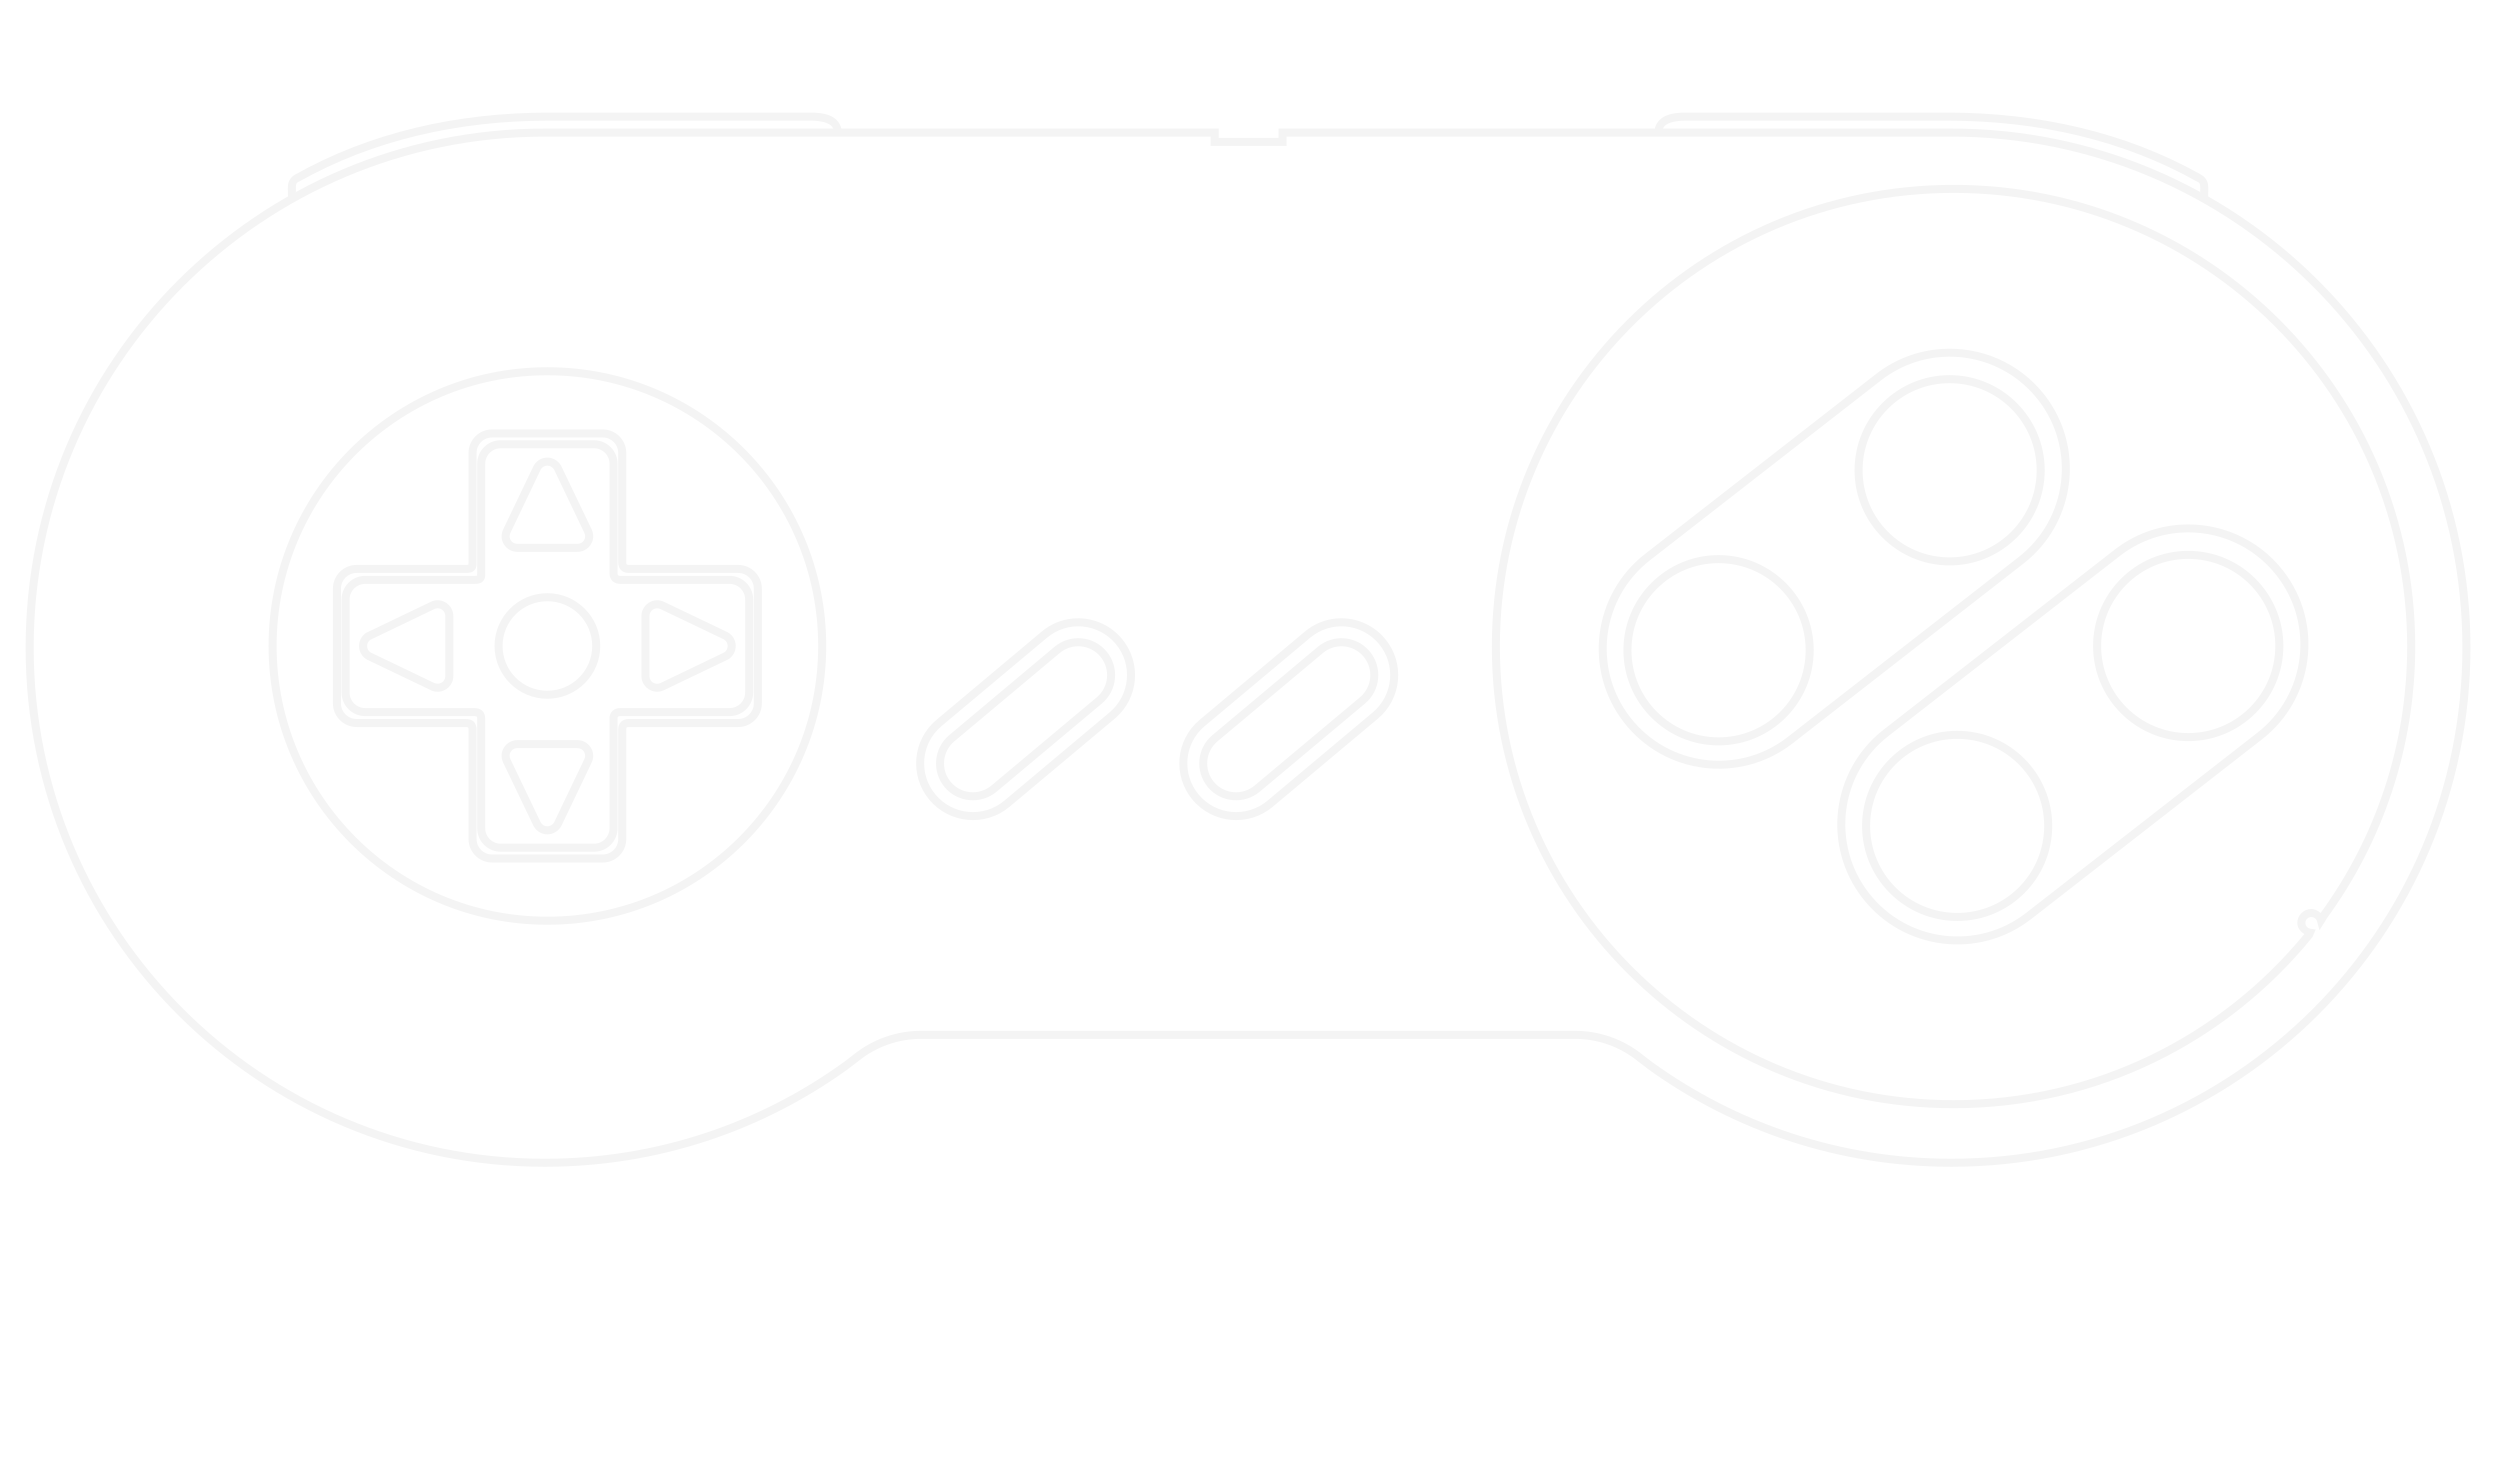
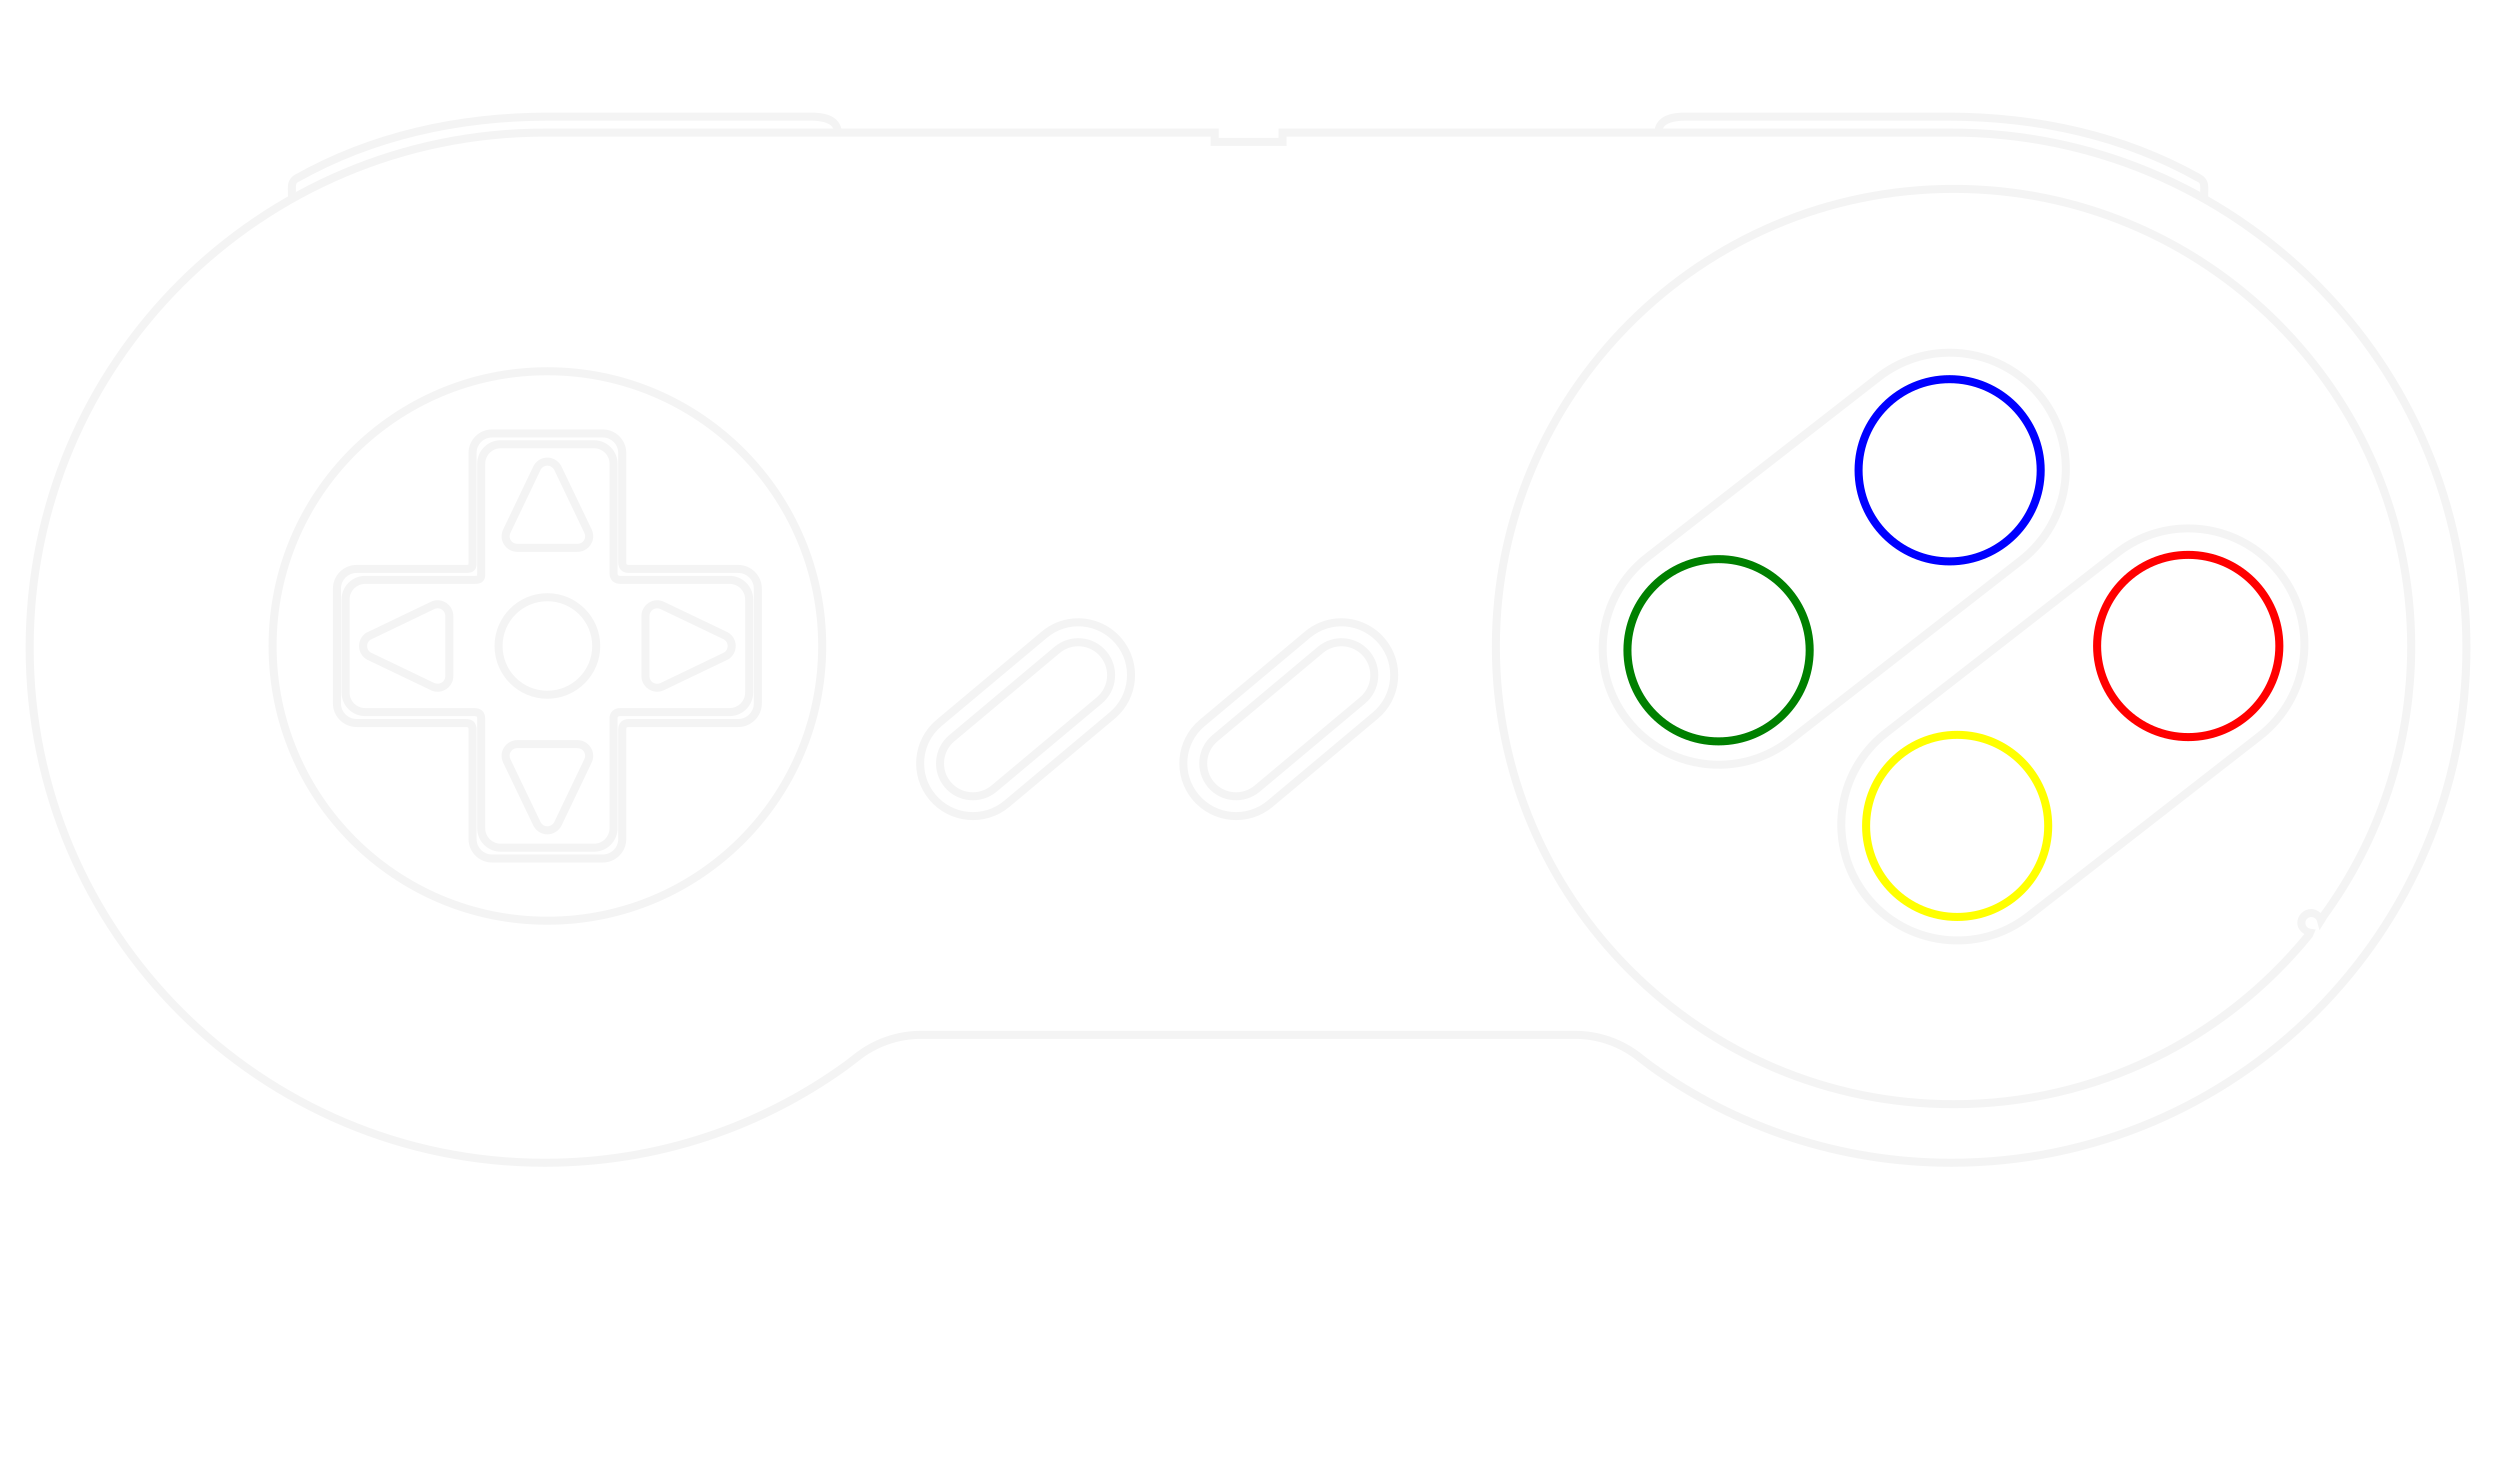
- <svg xmlns="http://www.w3.org/2000/svg" version="1.2" baseProfile="tiny" id="Layer_3" x="0px" y="0px" width="598.189px" height="350.26px" viewBox="0 0 598.189 350.26" xml:space="preserve">
+ <svg xmlns="http://www.w3.org/2000/svg" version="1.2" id="Layer_3" x="0px" y="0px" width="598.189px" height="350.26px" viewBox="0 0 598.189 350.26" xml:space="preserve">
+   <defs id="defs28" />
  <path id="path3" fill="#F4F4F4" d="M131.387,26.941c-22.057,0-42.807,4.733-60.807,14.856c-0.007,0.004-0.022-0.004-0.03,0v0.03  c-0.983,0.542-1.52,1.496-1.628,2.435c-0.109,0.954,0,1.939,0,3.218h1.925c0-1.383-0.098-2.417-0.03-3.007  c0.068-0.59,0.095-0.689,0.662-0.992h0.03c17.677-9.946,38.082-14.616,59.878-14.616h62.638c1.36,0,2.875,0.173,3.909,0.632  c1.034,0.459,1.563,0.988,1.563,2.255h1.925c0-1.977-1.232-3.375-2.707-4.03c-1.481-0.654-3.205-0.782-4.696-0.782h-62.641H131.387z  " />
  <path id="path5" fill="#F4F4F4" d="M130.357,30.76C61.765,30.76,6.131,86.365,6.131,154.957  c0,68.594,55.634,124.226,124.226,124.226c27.078,0,52.123-8.655,72.535-23.366l0.03-0.03l2.556-1.955v-0.03h0.029  c4.11-3.281,9.304-5.231,14.976-5.231h45.83h64.626h45.83c5.674,0,10.867,1.95,14.976,5.231h0.03v0.03l2.556,1.955l0.03,0.03  c20.411,14.711,45.457,23.366,72.534,23.366c68.595,0,124.227-55.634,124.227-124.226c0-68.594-55.635-124.197-124.227-124.197  H331.873h-24.991h-0.961v0.962v1.263h-14.314v-1.263V30.76h-0.962h-25.261H130.36H130.357z M130.357,32.685H265.38h24.298v1.264  v0.962h0.962h16.238h0.963v-0.962v-1.264h24.028h135.022c67.556,0,122.301,54.721,122.301,122.272  c0,67.555-54.749,122.301-122.301,122.301c-26.657,0-51.299-8.531-71.393-23.006h-0.029l-2.526-1.954  c-4.438-3.543-10.062-5.653-16.179-5.653h-45.83H266.31h-45.831c-6.117,0-11.741,2.11-16.178,5.653l-2.526,1.954h-0.03  c-20.084,14.483-44.719,23.01-71.385,23.01c-67.552,0-122.301-54.746-122.301-122.301c0-67.552,54.75-122.272,122.301-122.272  L130.357,32.685z" />
  <path id="path7" fill="#F4F4F4" d="M403.241,26.941c-1.495,0-3.217,0.127-4.691,0.782c-1.474,0.655-2.706,2.053-2.706,4.03h1.925  c0-1.267,0.529-1.796,1.563-2.255c1.029-0.459,2.541-0.632,3.907-0.632h62.637c21.793,0,42.197,4.669,59.874,14.616h0.031  c0.566,0.303,0.594,0.402,0.661,0.992c0.068,0.591-0.03,1.624-0.03,3.007h1.925c0-1.279,0.109-2.264,0-3.218  c-0.108-0.94-0.645-1.894-1.624-2.436c-0.007-0.004,0.007-0.027,0-0.03c-0.008-0.004-0.022,0.004-0.029,0  c-18.006-10.123-38.754-14.856-60.81-14.856h-62.641H403.241z" />
  <path id="circle9" fill="#F4F4F4" d="M130.963,87.868c-36.827,0-66.7,29.874-66.7,66.7c0,36.827,29.874,66.701,66.7,66.701  c36.827,0,66.731-29.876,66.731-66.701C197.694,117.741,167.791,87.868,130.963,87.868z M130.963,89.792  c35.787,0,64.807,28.99,64.807,64.775c0,35.786-29.02,64.776-64.807,64.776s-64.776-28.99-64.776-64.776  C66.188,118.78,95.178,89.792,130.963,89.792z" />
  <path id="path11" fill="#F4F4F4" d="M119.801,105.34c-3.101,0-5.624,2.524-5.624,5.624v26.223c0,0.511-0.074,0.657,0,0.572  c0.074-0.086,0.001,0.029-0.631,0.029H87.382c-3.1,0-5.654,2.524-5.654,5.624v22.314c0,3.1,2.554,5.624,5.654,5.624h26.073  c0.457,0,0.606,0.098,0.631,0.12c0.025,0.022,0.091,0.113,0.091,0.511v26.193c0,3.102,2.523,5.624,5.624,5.624h22.344  c3.1,0,5.624-2.522,5.624-5.624v-26.282c0-0.294,0.048-0.351,0.09-0.391c0.042-0.041,0.183-0.15,0.571-0.15h26.133  c3.1,0,5.654-2.523,5.654-5.624v-22.314c0-3.1-2.554-5.624-5.654-5.624h-26.163c-0.32,0-0.453-0.092-0.512-0.15  c-0.059-0.057-0.12-0.154-0.12-0.451v-26.222c0-3.101-2.524-5.624-5.624-5.624L119.801,105.34L119.801,105.34z M119.801,107.265  h22.344c2.06,0,3.699,1.639,3.699,3.699v26.223c0,0.678,0.21,1.361,0.692,1.835c0.481,0.473,1.179,0.691,1.864,0.691h26.164  c2.06,0,3.729,1.639,3.729,3.699v22.314c0,2.06-1.669,3.699-3.729,3.699H148.43c-0.714,0-1.404,0.217-1.895,0.691  c-0.491,0.476-0.692,1.13-0.692,1.775v26.283c0,2.061-1.638,3.699-3.699,3.699h-22.344c-2.06,0-3.699-1.639-3.699-3.699v-26.193  c0-0.705-0.193-1.44-0.722-1.925c-0.529-0.484-1.213-0.631-1.925-0.631H87.383c-2.061,0-3.729-1.639-3.729-3.699v-22.315  c0-2.06,1.669-3.699,3.729-3.699h26.163c0.828,0,1.568-0.108,2.075-0.691c0.507-0.584,0.481-1.244,0.481-1.834v-26.223  C116.103,108.903,117.741,107.265,119.801,107.265L119.801,107.265z" />
  <path id="path13" fill="#F4F4F4" d="M117.731,102.754c-3.101,0-5.624,2.523-5.624,5.624v26.223c0,0.511-0.075,0.626,0,0.542  c0.075-0.086,0,0.03-0.631,0.03H85.313c-3.1,0-5.654,2.552-5.654,5.653v27.484c0,3.102,2.554,5.654,5.654,5.654h26.073  c0.456,0,0.606,0.098,0.632,0.121c0.025,0.023,0.09,0.083,0.09,0.481v26.193c0,3.102,2.523,5.623,5.624,5.623h26.494  c3.1,0,5.624-2.521,5.624-5.623v-26.253c0-0.293,0.048-0.38,0.09-0.42c0.042-0.041,0.182-0.122,0.572-0.121h26.132  c3.1,0,5.653-2.553,5.653-5.654v-27.485c0-3.1-2.553-5.653-5.653-5.653h-26.164c-0.319,0-0.452-0.063-0.511-0.121  c-0.059-0.059-0.12-0.156-0.12-0.451v-26.223c0-3.1-2.523-5.624-5.624-5.624H117.731L117.731,102.754z M117.731,104.678h26.494  c2.06,0,3.699,1.639,3.699,3.699v26.223c0,0.677,0.21,1.361,0.692,1.834c0.481,0.472,1.178,0.662,1.865,0.662h26.163  c2.06,0,3.729,1.669,3.729,3.729v27.484c0,2.06-1.669,3.729-3.729,3.729h-26.132c-0.716,0-1.404,0.188-1.895,0.661  c-0.491,0.476-0.691,1.16-0.691,1.804v26.254c0,2.06-1.64,3.699-3.699,3.699h-26.494c-2.06,0-3.699-1.64-3.699-3.699v-26.193  c0-0.704-0.193-1.44-0.722-1.925c-0.529-0.485-1.213-0.601-1.925-0.601H85.314c-2.06,0-3.729-1.669-3.729-3.729v-27.485  c0-2.06,1.669-3.729,3.729-3.729h26.163c0.828,0,1.568-0.108,2.075-0.692c0.507-0.583,0.481-1.213,0.481-1.804v-26.223  C114.033,106.316,115.672,104.677,117.731,104.678L117.731,104.678z" />
  <path id="circle15" fill="#F4F4F4" d="M130.963,141.938c-6.97,0-12.63,5.661-12.63,12.63s5.661,12.63,12.63,12.63  c6.969,0,12.66-5.661,12.66-12.63S137.932,141.938,130.963,141.938z M130.963,143.863c5.929,0,10.736,4.776,10.736,10.706  c0,5.929-4.807,10.706-10.736,10.706s-10.706-4.777-10.706-10.706C120.257,148.639,125.034,143.863,130.963,143.863z" />
  <path id="path17" fill="#F4F4F4" d="M130.963,109.49c-1.408,0-2.639,0.796-3.278,1.955v0.03l-0.029,0.03l-7.277,15.216  c-0.225,0.482-0.361,1.028-0.361,1.594c0,2.061,1.699,3.729,3.759,3.729h14.404c2.061,0,3.759-1.668,3.759-3.729  c0-0.573-0.131-1.138-0.36-1.624l-7.338-15.277l-0.03-0.06l-0.03-0.03C133.525,110.234,132.321,109.489,130.963,109.49  L130.963,109.49z M130.963,111.415c0.656,0,1.24,0.363,1.563,0.872l0.03,0.03l7.278,15.216c0.112,0.237,0.18,0.499,0.18,0.782  c0,1.021-0.814,1.804-1.834,1.804h-14.405c-1.021,0-1.835-0.783-1.835-1.804c0-0.28,0.071-0.546,0.181-0.782l7.247-15.157l0.03-0.06  C129.718,111.783,130.289,111.414,130.963,111.415L130.963,111.415z" />
  <path id="path19" fill="#F4F4F4" d="M104.711,143.623c-0.571,0-1.106,0.13-1.593,0.361l-15.307,7.338h-0.03l-0.06,0.03  c-1.089,0.656-1.804,1.861-1.804,3.218c0,1.408,0.767,2.638,1.925,3.278l0.03,0.03h0.03l15.216,7.277v0.03  c0.482,0.225,1.028,0.331,1.594,0.331c2.06,0,3.759-1.668,3.759-3.729v-14.405C108.47,145.32,106.771,143.623,104.711,143.623  L104.711,143.623z M104.711,145.547c1.021,0,1.834,0.813,1.834,1.835v14.404c0,1.022-0.813,1.805-1.834,1.805  c-0.269,0-0.523-0.049-0.752-0.15h-0.029l-15.157-7.277c-0.007-0.004-0.023,0.003-0.03,0c-0.554-0.314-0.902-0.905-0.902-1.594  c0-0.643,0.322-1.176,0.812-1.503l15.277-7.338C104.166,145.615,104.429,145.547,104.711,145.547L104.711,145.547z" />
  <path id="path21" fill="#F4F4F4" d="M123.775,177.091c-2.061,0-3.759,1.697-3.759,3.76c0,0.57,0.129,1.105,0.361,1.594l7.338,15.307  l0.03,0.031l0.03,0.029c0.657,1.087,1.831,1.834,3.188,1.834c1.407,0,2.669-0.795,3.308-1.954v-0.03h0.03l7.277-15.217v-0.03  c0.225-0.482,0.36-0.998,0.36-1.563c0-2.061-1.698-3.76-3.758-3.76H123.775L123.775,177.091z M123.775,179.017h14.405  c1.021,0,1.834,0.813,1.834,1.834c0,0.279-0.071,0.517-0.18,0.752l-7.248,15.157c-0.01,0.018-0.019,0.041-0.03,0.06  c-0.317,0.531-0.919,0.902-1.593,0.902c-0.633,0-1.174-0.331-1.504-0.813l-0.03-0.061c-0.008-0.012-0.022-0.018-0.03-0.029  l-7.285-15.195c-0.004-0.009,0.004-0.021,0-0.03c-0.105-0.229-0.18-0.478-0.18-0.752c0-1.021,0.813-1.834,1.833-1.834  L123.775,179.017z" />
  <path id="path23" fill="#F4F4F4" d="M157.245,143.623c-2.061,0-3.759,1.697-3.759,3.759v14.404c0,2.061,1.698,3.729,3.759,3.729  c0.57,0,1.105-0.129,1.594-0.361l15.306-7.338h0.03l0.06-0.03c1.089-0.657,1.804-1.861,1.804-3.218c0-1.408-0.765-2.639-1.924-3.278  l-0.03-0.03h-0.03l-15.216-7.278C158.354,143.756,157.81,143.623,157.245,143.623L157.245,143.623z M157.245,145.547  c0.268,0,0.523,0.077,0.751,0.181c0.008,0.004,0.021-0.004,0.03,0l15.156,7.248l0.03,0.03c0.542,0.315,0.902,0.881,0.902,1.563  c0,0.646-0.313,1.208-0.812,1.534c-0.019,0.011-0.041,0.019-0.061,0.03l-15.216,7.308c-0.24,0.124-0.5,0.163-0.789,0.163  c-1.021,0-1.834-0.784-1.834-1.804v-14.405c0-1.022,0.814-1.834,1.834-1.834L157.245,145.547z" />
  <path id="path25" fill="#F4F4F4" d="M258.769,152.735c-2.254-0.198-4.601,0.482-6.466,2.045l-25.17,21.111  c-3.73,3.127-4.24,8.721-1.113,12.451c3.126,3.729,8.72,4.208,12.451,1.082l25.201-21.112c3.73-3.126,4.208-8.72,1.083-12.451  c-1.563-1.865-3.73-2.929-5.984-3.127H258.769z M258.588,154.66c1.76,0.155,3.463,0.969,4.692,2.435  c2.458,2.934,2.091,7.285-0.842,9.744l-25.201,21.111c-2.933,2.457-7.285,2.091-9.744-0.842c-2.458-2.933-2.061-7.286,0.872-9.743  l25.203-21.114c1.467-1.229,3.263-1.748,5.022-1.594L258.588,154.66z" />
  <path id="path27" fill="#F4F4F4" d="M256.575,148.01c-2.605,0.27-5.154,1.292-7.308,3.097l-25.204,21.142  c-5.744,4.816-6.497,13.383-1.684,19.126c4.815,5.744,13.412,6.498,19.156,1.685l25.202-21.111  c5.743-4.816,6.498-13.382,1.684-19.126c-3.009-3.591-7.507-5.261-11.848-4.812L256.575,148.01z M259.011,149.905  c2.972,0.262,5.866,1.677,7.938,4.15c4.147,4.947,3.473,12.273-1.473,16.418l-25.171,21.111c-4.947,4.147-12.304,3.504-16.45-1.443  c-4.146-4.947-3.504-12.273,1.443-16.418l25.201-21.112C252.974,150.539,256.039,149.643,259.011,149.905L259.011,149.905z" />
  <path id="path29" fill="#F4F4F4" d="M321.743,152.735c-2.255-0.198-4.57,0.482-6.436,2.045l-25.201,21.111  c-3.724,3.12-4.22,8.689-1.113,12.418v0.031c3.126,3.73,8.721,4.209,12.451,1.082l25.201-21.111  c3.729-3.126,4.208-8.719,1.082-12.45C326.164,153.998,323.997,152.934,321.743,152.735L321.743,152.735z M321.562,154.66  c1.76,0.155,3.463,0.969,4.692,2.435c2.458,2.934,2.091,7.285-0.843,9.744L300.21,187.95c-2.931,2.457-7.284,2.091-9.743-0.842  s-2.061-7.286,0.872-9.743l25.201-21.112c1.467-1.229,3.264-1.748,5.023-1.593H321.562z" />
  <path id="path31" fill="#F4F4F4" d="M319.549,148.01c-2.605,0.27-5.154,1.292-7.308,3.097l-25.203,21.142  c-5.744,4.816-6.499,13.383-1.684,19.126c4.813,5.744,13.412,6.498,19.156,1.685l25.193-21.113  c5.745-4.816,6.498-13.382,1.685-19.126c-3.009-3.591-7.508-5.261-11.849-4.812L319.549,148.01z M321.985,149.905  c2.971,0.262,5.866,1.677,7.938,4.15c4.146,4.947,3.474,12.273-1.474,16.418l-25.171,21.111c-4.947,4.147-12.304,3.503-16.449-1.443  c-4.146-4.947-3.504-12.273,1.443-16.418l25.202-21.112C315.948,150.539,319.014,149.643,321.985,149.905L321.985,149.905z" />
  <path id="path33" fill="#F4F4F4" d="M467.448,44.233c-61.001,0-110.483,49.486-110.483,110.483c0,61,49.484,110.455,110.483,110.455  c34.631,0,65.541-15.923,85.796-40.868l0.089-0.12l0.061-0.12l0.211-0.512l0.481-1.143l-1.233-0.181  c-0.691-0.095-1.232-0.657-1.232-1.383c0-0.795,0.619-1.414,1.413-1.414c0.663,0,1.221,0.428,1.384,1.022l0.57,2.135l1.174-1.863  l0.541-0.902l0.03-0.061c13.317-18.248,21.171-40.731,21.171-65.046c0-61-49.455-110.484-110.455-110.484V44.233z M467.448,46.157  c59.96,0,108.529,48.603,108.529,108.559c0,23.837-7.697,45.849-20.72,63.753c-0.6-0.564-1.343-0.963-2.226-0.963  c-1.834,0-3.338,1.507-3.338,3.339c0,1.184,0.744,2.053,1.684,2.646c-19.908,24.258-50.098,39.757-83.932,39.757  c-59.96,0-108.56-48.571-108.56-108.531c0-59.96,48.603-108.559,108.56-108.559L467.448,46.157z" />
-   <path id="circle35" fill="#F4F4F4" d="M411.209,132.825c-12.558,0-22.764,10.207-22.764,22.765  c0,12.558,10.206,22.765,22.764,22.765c12.559,0,22.766-10.207,22.766-22.765C433.975,143.032,423.768,132.825,411.209,132.825z   M411.209,134.749c11.519,0,20.841,9.323,20.841,20.841c0,11.518-9.322,20.84-20.841,20.84c-11.517,0-20.839-9.322-20.839-20.84  C390.37,144.072,399.692,134.749,411.209,134.749L411.209,134.749z" />
-   <path id="circle37" fill="#F4F4F4" d="M466.485,89.763c-12.559,0-22.735,10.205-22.735,22.765c0,12.557,10.177,22.764,22.735,22.764  c12.558,0,22.765-10.207,22.765-22.764C489.25,99.968,479.043,89.763,466.485,89.763z M466.485,91.687  c11.518,0,20.84,9.322,20.84,20.84c0,11.518-9.322,20.839-20.84,20.839s-20.811-9.321-20.811-20.839  C445.675,101.009,454.966,91.687,466.485,91.687z" />
+   <path id="circle35" fill="#F4F4F4" d="M411.209,132.825c-12.558,0-22.764,10.207-22.764,22.765  c0,12.558,10.206,22.765,22.764,22.765c12.559,0,22.766-10.207,22.766-22.765C433.975,143.032,423.768,132.825,411.209,132.825z   M411.209,134.749c11.519,0,20.841,9.323,20.841,20.841c0,11.518-9.322,20.84-20.841,20.84c-11.517,0-20.839-9.322-20.839-20.84  C390.37,144.072,399.692,134.749,411.209,134.749L411.209,134.749z" style="fill:#008000" />
+   <path id="circle37" fill="#F4F4F4" d="M466.485,89.763c-12.559,0-22.735,10.205-22.735,22.765c0,12.557,10.177,22.764,22.735,22.764  c12.558,0,22.765-10.207,22.765-22.764C489.25,99.968,479.043,89.763,466.485,89.763z M466.485,91.687  c11.518,0,20.84,9.322,20.84,20.84c0,11.518-9.322,20.839-20.84,20.839s-20.811-9.321-20.811-20.839  C445.675,101.009,454.966,91.687,466.485,91.687z" style="fill:#0000ff" />
  <path id="path39" fill="#F4F4F4" d="M464.561,83.507c-5.524,0.373-10.98,2.331-15.676,5.985l-55.274,43.064  c-12.508,9.742-14.764,27.819-5.022,40.326c9.742,12.509,27.819,14.734,40.328,4.993l55.275-43.045  c12.51-9.739,14.762-27.813,5.022-40.322c-6.091-7.818-15.454-11.628-24.654-11.007L464.561,83.507z M464.711,85.402  c8.584-0.583,17.287,2.98,22.975,10.285c9.104,11.689,6.998,28.519-4.69,37.621l-55.273,43.063  c-11.688,9.103-28.519,6.997-37.621-4.691c-9.104-11.689-6.997-28.517,4.691-37.621l55.273-43.034  C454.448,87.612,459.562,85.751,464.711,85.402L464.711,85.402z" />
-   <path id="circle41" fill="#F4F4F4" d="M468.313,174.868c-12.559,0-22.765,10.206-22.765,22.765s10.206,22.735,22.765,22.735  s22.734-10.177,22.734-22.735S480.872,174.868,468.313,174.868z M468.313,176.793c11.519,0,20.81,9.322,20.81,20.84  c0,11.519-9.291,20.81-20.81,20.81s-20.84-9.291-20.84-20.81C447.474,186.115,456.795,176.793,468.313,176.793z" />
-   <path id="circle43" fill="#F4F4F4" d="M523.589,131.805c-12.558,0-22.766,10.207-22.766,22.764  c0,12.559,10.208,22.765,22.766,22.765c12.559,0,22.764-10.206,22.764-22.765C546.353,142.012,536.147,131.805,523.589,131.805z   M523.589,133.729c11.518,0,20.84,9.322,20.84,20.839c0,11.519-9.322,20.84-20.84,20.84s-20.84-9.322-20.84-20.84  C502.749,143.051,512.071,133.729,523.589,133.729z" />
+   <path id="circle41" fill="#F4F4F4" d="M468.313,174.868c-12.559,0-22.765,10.206-22.765,22.765s10.206,22.735,22.765,22.735  s22.734-10.177,22.734-22.735S480.872,174.868,468.313,174.868z M468.313,176.793c11.519,0,20.81,9.322,20.81,20.84  c0,11.519-9.291,20.81-20.81,20.81s-20.84-9.291-20.84-20.81C447.474,186.115,456.795,176.793,468.313,176.793z" style="fill:#ffff00" />
+   <path id="circle43" fill="#F4F4F4" d="M523.589,131.805c-12.558,0-22.766,10.207-22.766,22.764  c0,12.559,10.208,22.765,22.766,22.765c12.559,0,22.764-10.206,22.764-22.765C546.353,142.012,536.147,131.805,523.589,131.805z   M523.589,133.729c11.518,0,20.84,9.322,20.84,20.839c0,11.519-9.322,20.84-20.84,20.84s-20.84-9.322-20.84-20.84  C502.749,143.051,512.071,133.729,523.589,133.729z" style="fill:#ff0000" />
  <path id="path45" fill="#F4F4F4" d="M521.665,125.55c-5.522,0.373-11.008,2.332-15.698,5.984l-55.273,43.063  c-12.508,9.743-14.765,27.818-5.022,40.327c9.742,12.507,27.818,14.733,40.328,4.992l55.272-43.034  c12.509-9.742,14.766-27.819,5.022-40.328C540.206,128.738,530.868,124.928,521.665,125.55L521.665,125.55z M521.785,127.444  c8.583-0.582,17.287,2.98,22.974,10.286c9.104,11.688,7.028,28.517-4.66,37.621l-55.274,43.063  c-11.688,9.103-28.518,6.996-37.62-4.691c-9.103-11.689-7.025-28.518,4.662-37.62l55.303-43.034  C511.552,129.653,516.634,127.794,521.785,127.444L521.785,127.444z" />
</svg>
